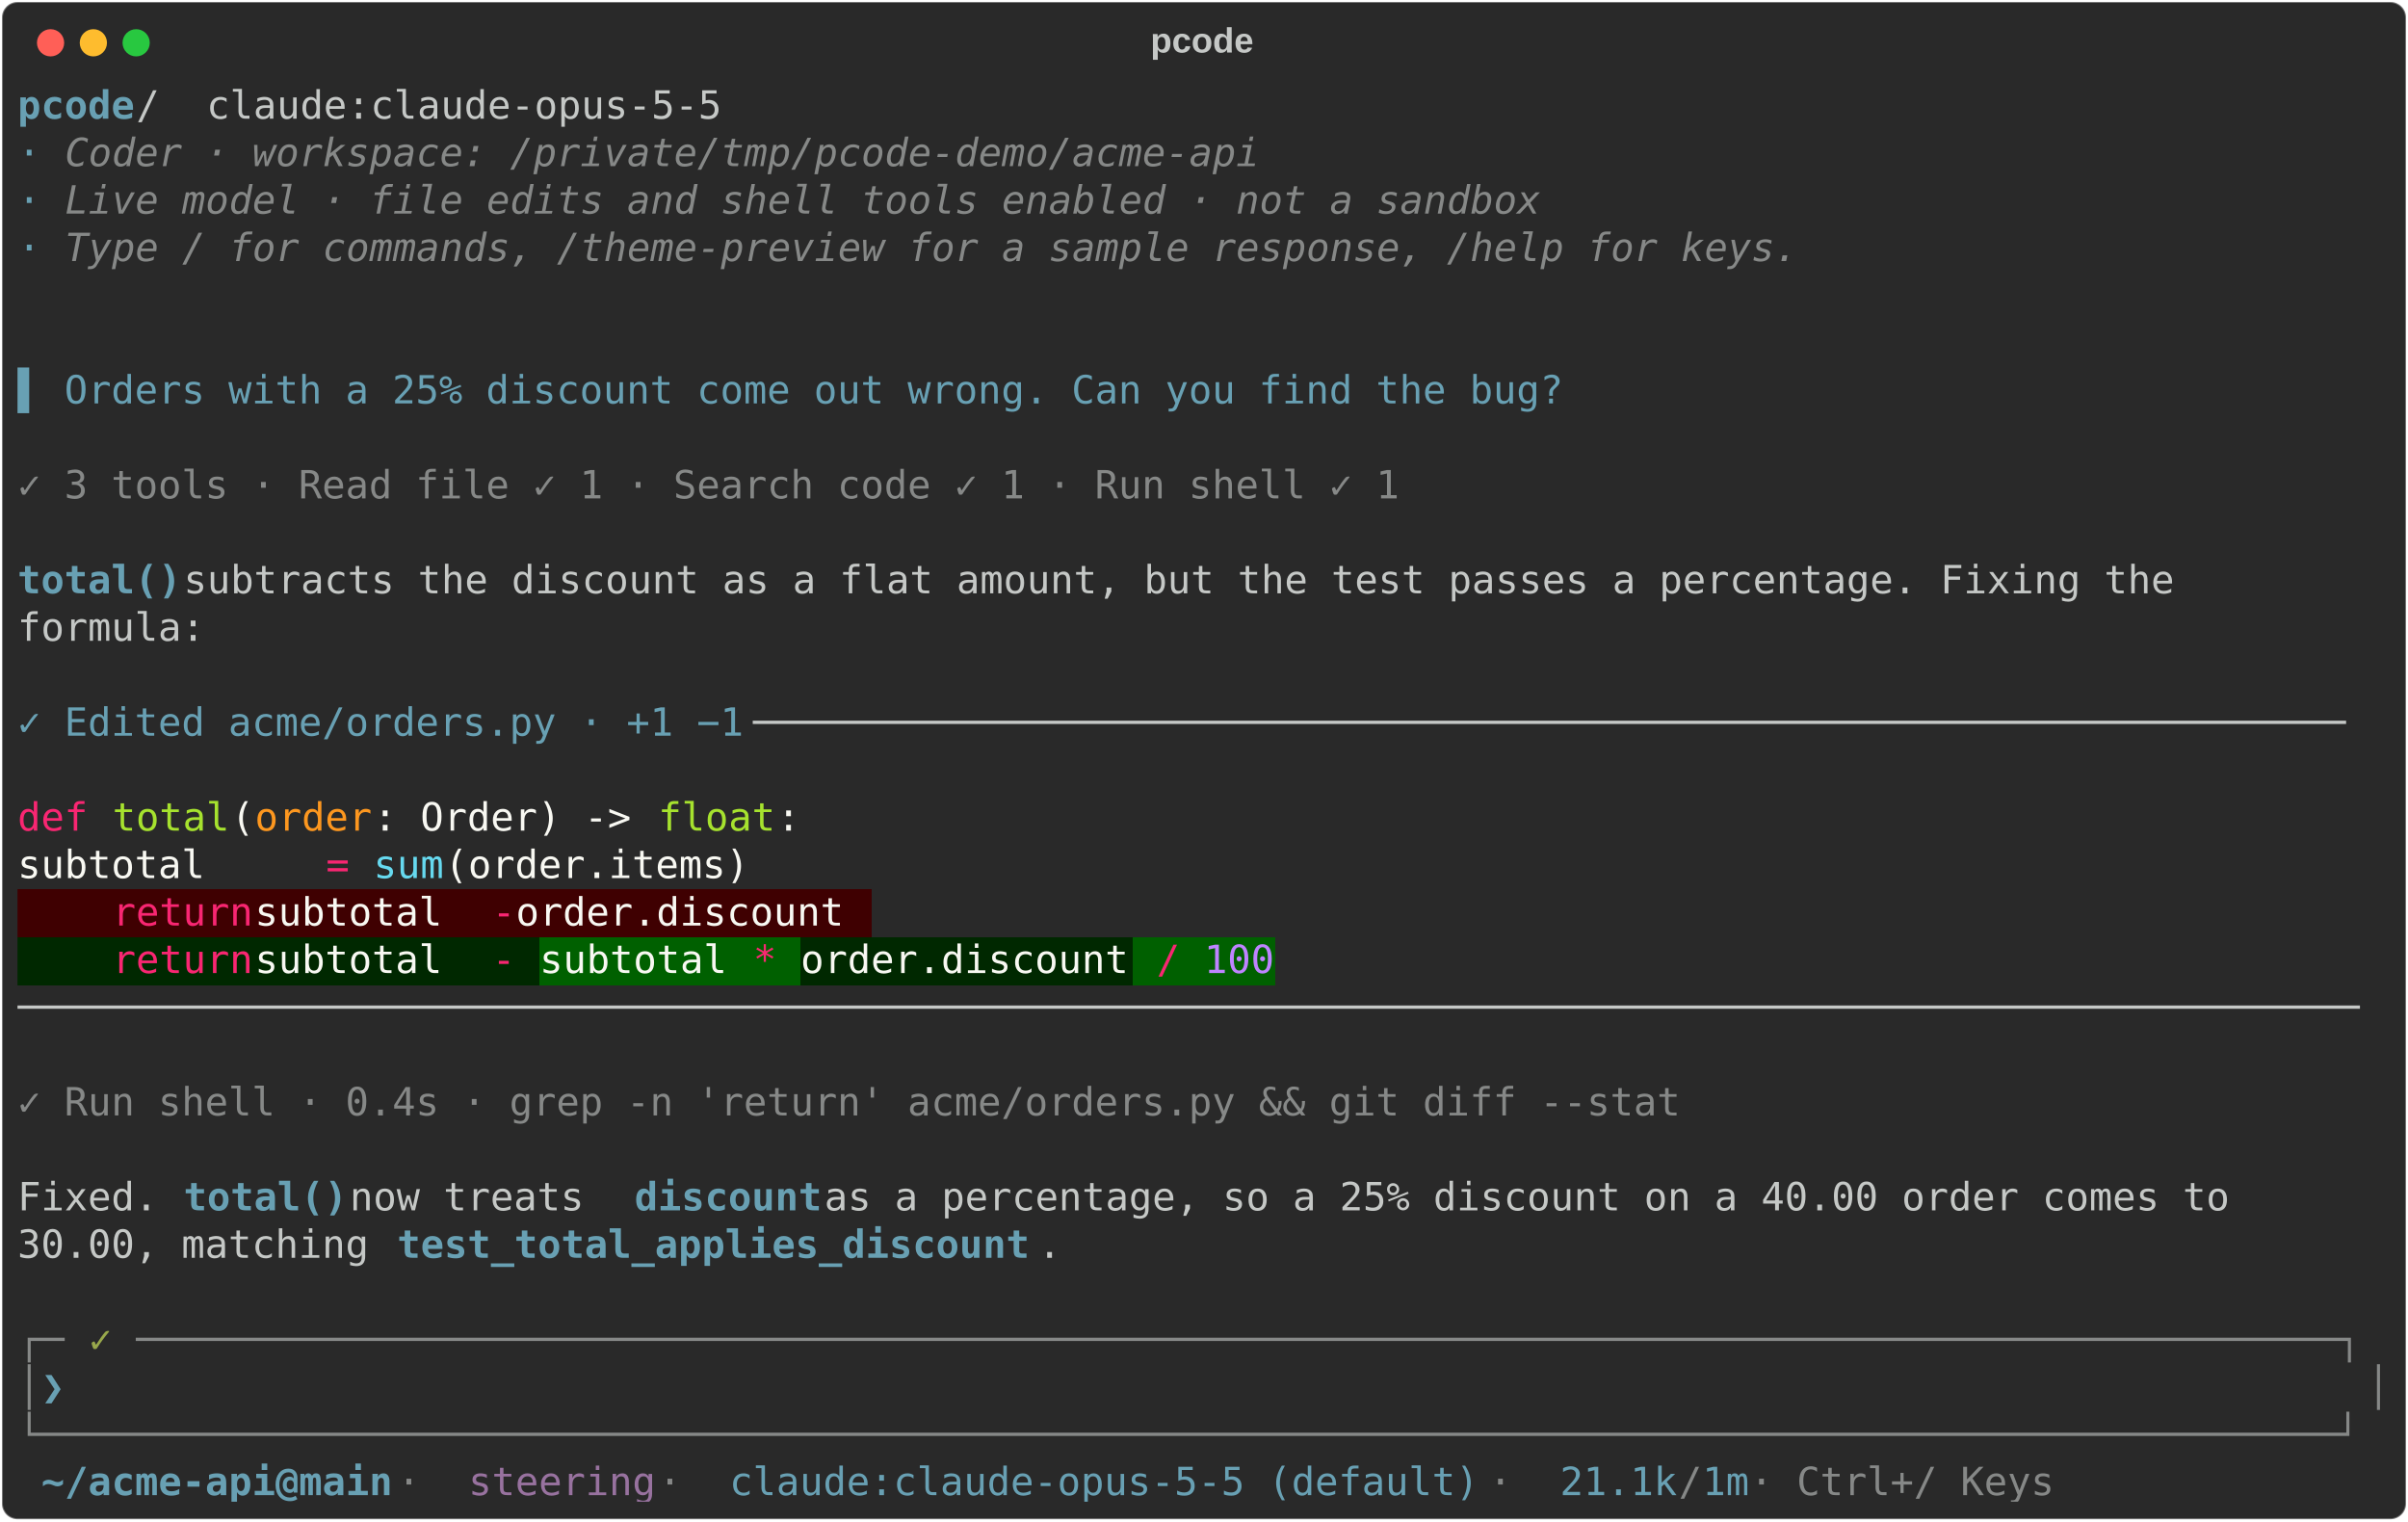
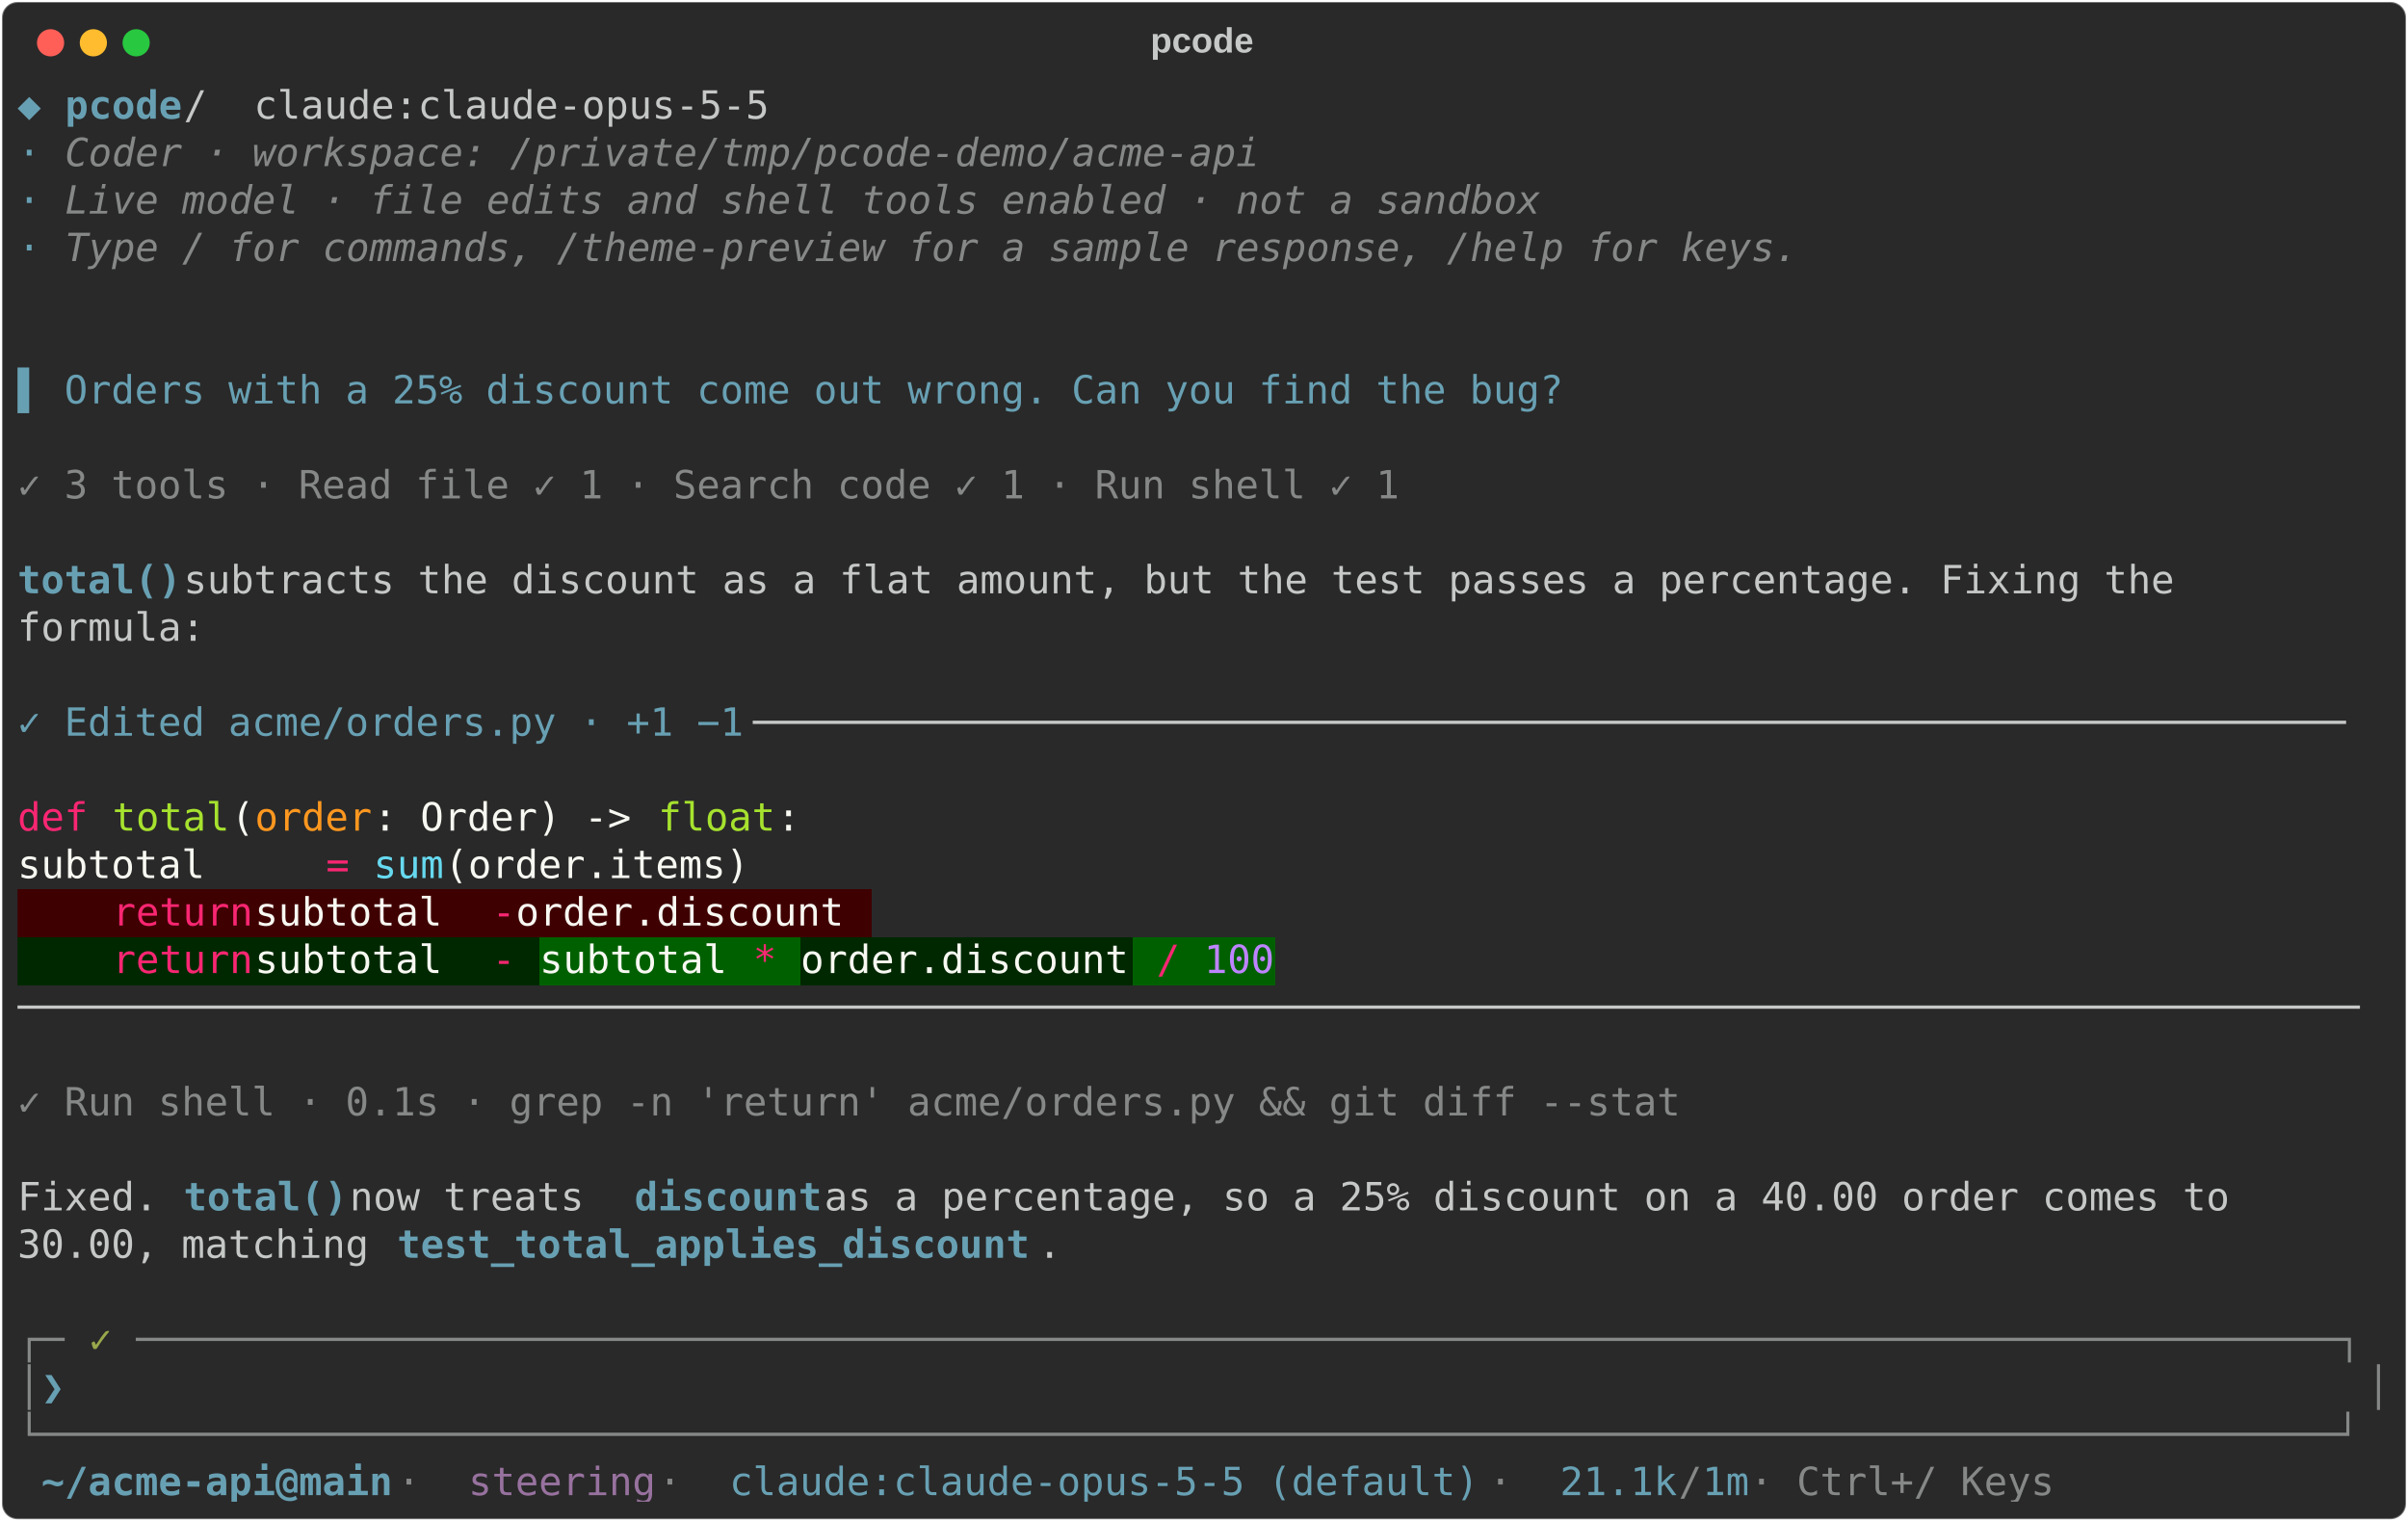
<svg xmlns="http://www.w3.org/2000/svg" class="rich-terminal" viewBox="0 0 1238 782.0">
  <style>

    @font-face {
        font-family: "Fira Code";
        src: local("FiraCode-Regular"),
                url("https://cdnjs.cloudflare.com/ajax/libs/firacode/6.2.0/woff2/FiraCode-Regular.woff2") format("woff2"),
                url("https://cdnjs.cloudflare.com/ajax/libs/firacode/6.2.0/woff/FiraCode-Regular.woff") format("woff");
        font-style: normal;
        font-weight: 400;
    }
    @font-face {
        font-family: "Fira Code";
        src: local("FiraCode-Bold"),
                url("https://cdnjs.cloudflare.com/ajax/libs/firacode/6.2.0/woff2/FiraCode-Bold.woff2") format("woff2"),
                url("https://cdnjs.cloudflare.com/ajax/libs/firacode/6.2.0/woff/FiraCode-Bold.woff") format("woff");
        font-style: bold;
        font-weight: 700;
    }

-     .terminal-3968328720-matrix {
+     .terminal-2905996704-matrix {
        font-family: Fira Code, monospace;
        font-size: 20px;
        line-height: 24.4px;
        font-variant-east-asian: full-width;
    }

-     .terminal-3968328720-title {
+     .terminal-2905996704-title {
        font-size: 18px;
        font-weight: bold;
        font-family: arial;
    }

-     .terminal-3968328720-r1 { fill: #68a0b3;font-weight: bold }
- .terminal-3968328720-r2 { fill: #c5c8c6 }
- .terminal-3968328720-r3 { fill: #68a0b3 }
- .terminal-3968328720-r4 { fill: #868887;font-style: italic; }
- .terminal-3968328720-r5 { fill: #868887 }
- .terminal-3968328720-r6 { fill: #f92672 }
- .terminal-3968328720-r7 { fill: #f8f8f2 }
- .terminal-3968328720-r8 { fill: #a6e22e }
- .terminal-3968328720-r9 { fill: #fd971f }
- .terminal-3968328720-r10 { fill: #66d9ef }
- .terminal-3968328720-r11 { fill: #be84ff }
- .terminal-3968328720-r12 { fill: #98a84b }
- .terminal-3968328720-r13 { fill: #98729f }
+     .terminal-2905996704-r1 { fill: #68a0b3 }
+ .terminal-2905996704-r2 { fill: #68a0b3;font-weight: bold }
+ .terminal-2905996704-r3 { fill: #c5c8c6 }
+ .terminal-2905996704-r4 { fill: #868887;font-style: italic; }
+ .terminal-2905996704-r5 { fill: #868887 }
+ .terminal-2905996704-r6 { fill: #f92672 }
+ .terminal-2905996704-r7 { fill: #f8f8f2 }
+ .terminal-2905996704-r8 { fill: #a6e22e }
+ .terminal-2905996704-r9 { fill: #fd971f }
+ .terminal-2905996704-r10 { fill: #66d9ef }
+ .terminal-2905996704-r11 { fill: #be84ff }
+ .terminal-2905996704-r12 { fill: #98a84b }
+ .terminal-2905996704-r13 { fill: #98729f }
    </style>
  <defs>
-     <clipPath id="terminal-3968328720-clip-terminal">
+     <clipPath id="terminal-2905996704-clip-terminal">
      <rect x="0" y="0" width="1219.0" height="731.0" />
    </clipPath>
-     <clipPath id="terminal-3968328720-line-0">
+     <clipPath id="terminal-2905996704-line-0">
      <rect x="0" y="1.5" width="1220" height="24.65" />
    </clipPath>
-     <clipPath id="terminal-3968328720-line-1">
+     <clipPath id="terminal-2905996704-line-1">
      <rect x="0" y="25.9" width="1220" height="24.65" />
    </clipPath>
-     <clipPath id="terminal-3968328720-line-2">
+     <clipPath id="terminal-2905996704-line-2">
      <rect x="0" y="50.3" width="1220" height="24.65" />
    </clipPath>
-     <clipPath id="terminal-3968328720-line-3">
+     <clipPath id="terminal-2905996704-line-3">
      <rect x="0" y="74.7" width="1220" height="24.65" />
    </clipPath>
-     <clipPath id="terminal-3968328720-line-4">
+     <clipPath id="terminal-2905996704-line-4">
      <rect x="0" y="99.1" width="1220" height="24.65" />
    </clipPath>
-     <clipPath id="terminal-3968328720-line-5">
+     <clipPath id="terminal-2905996704-line-5">
      <rect x="0" y="123.5" width="1220" height="24.65" />
    </clipPath>
-     <clipPath id="terminal-3968328720-line-6">
+     <clipPath id="terminal-2905996704-line-6">
      <rect x="0" y="147.9" width="1220" height="24.65" />
    </clipPath>
-     <clipPath id="terminal-3968328720-line-7">
+     <clipPath id="terminal-2905996704-line-7">
      <rect x="0" y="172.3" width="1220" height="24.65" />
    </clipPath>
-     <clipPath id="terminal-3968328720-line-8">
+     <clipPath id="terminal-2905996704-line-8">
      <rect x="0" y="196.7" width="1220" height="24.65" />
    </clipPath>
-     <clipPath id="terminal-3968328720-line-9">
+     <clipPath id="terminal-2905996704-line-9">
      <rect x="0" y="221.1" width="1220" height="24.65" />
    </clipPath>
-     <clipPath id="terminal-3968328720-line-10">
+     <clipPath id="terminal-2905996704-line-10">
      <rect x="0" y="245.5" width="1220" height="24.65" />
    </clipPath>
-     <clipPath id="terminal-3968328720-line-11">
+     <clipPath id="terminal-2905996704-line-11">
      <rect x="0" y="269.9" width="1220" height="24.65" />
    </clipPath>
-     <clipPath id="terminal-3968328720-line-12">
+     <clipPath id="terminal-2905996704-line-12">
      <rect x="0" y="294.3" width="1220" height="24.65" />
    </clipPath>
-     <clipPath id="terminal-3968328720-line-13">
+     <clipPath id="terminal-2905996704-line-13">
      <rect x="0" y="318.7" width="1220" height="24.65" />
    </clipPath>
-     <clipPath id="terminal-3968328720-line-14">
+     <clipPath id="terminal-2905996704-line-14">
      <rect x="0" y="343.1" width="1220" height="24.65" />
    </clipPath>
-     <clipPath id="terminal-3968328720-line-15">
+     <clipPath id="terminal-2905996704-line-15">
      <rect x="0" y="367.5" width="1220" height="24.65" />
    </clipPath>
-     <clipPath id="terminal-3968328720-line-16">
+     <clipPath id="terminal-2905996704-line-16">
      <rect x="0" y="391.9" width="1220" height="24.65" />
    </clipPath>
-     <clipPath id="terminal-3968328720-line-17">
+     <clipPath id="terminal-2905996704-line-17">
      <rect x="0" y="416.3" width="1220" height="24.65" />
    </clipPath>
-     <clipPath id="terminal-3968328720-line-18">
+     <clipPath id="terminal-2905996704-line-18">
      <rect x="0" y="440.7" width="1220" height="24.65" />
    </clipPath>
-     <clipPath id="terminal-3968328720-line-19">
+     <clipPath id="terminal-2905996704-line-19">
      <rect x="0" y="465.1" width="1220" height="24.65" />
    </clipPath>
-     <clipPath id="terminal-3968328720-line-20">
+     <clipPath id="terminal-2905996704-line-20">
      <rect x="0" y="489.5" width="1220" height="24.65" />
    </clipPath>
-     <clipPath id="terminal-3968328720-line-21">
+     <clipPath id="terminal-2905996704-line-21">
      <rect x="0" y="513.9" width="1220" height="24.65" />
    </clipPath>
-     <clipPath id="terminal-3968328720-line-22">
+     <clipPath id="terminal-2905996704-line-22">
      <rect x="0" y="538.3" width="1220" height="24.65" />
    </clipPath>
-     <clipPath id="terminal-3968328720-line-23">
+     <clipPath id="terminal-2905996704-line-23">
      <rect x="0" y="562.7" width="1220" height="24.65" />
    </clipPath>
-     <clipPath id="terminal-3968328720-line-24">
+     <clipPath id="terminal-2905996704-line-24">
      <rect x="0" y="587.1" width="1220" height="24.65" />
    </clipPath>
-     <clipPath id="terminal-3968328720-line-25">
+     <clipPath id="terminal-2905996704-line-25">
      <rect x="0" y="611.5" width="1220" height="24.65" />
    </clipPath>
-     <clipPath id="terminal-3968328720-line-26">
+     <clipPath id="terminal-2905996704-line-26">
      <rect x="0" y="635.9" width="1220" height="24.65" />
    </clipPath>
-     <clipPath id="terminal-3968328720-line-27">
+     <clipPath id="terminal-2905996704-line-27">
      <rect x="0" y="660.3" width="1220" height="24.65" />
    </clipPath>
-     <clipPath id="terminal-3968328720-line-28">
+     <clipPath id="terminal-2905996704-line-28">
      <rect x="0" y="684.7" width="1220" height="24.65" />
    </clipPath>
  </defs>
  <rect fill="#292929" stroke="rgba(255,255,255,0.35)" stroke-width="1" x="1" y="1" width="1236" height="780" rx="8" />
-   <text class="terminal-3968328720-title" fill="#c5c8c6" text-anchor="middle" x="618" y="27">pcode</text>
+   <text class="terminal-2905996704-title" fill="#c5c8c6" text-anchor="middle" x="618" y="27">pcode</text>
  <g transform="translate(26,22)">
    <circle cx="0" cy="0" r="7" fill="#ff5f57" />
    <circle cx="22" cy="0" r="7" fill="#febc2e" />
    <circle cx="44" cy="0" r="7" fill="#28c840" />
  </g>
-   <g transform="translate(9, 41)" clip-path="url(#terminal-3968328720-clip-terminal)">
+   <g transform="translate(9, 41)" clip-path="url(#terminal-2905996704-clip-terminal)">
    <rect fill="#3f0001" x="0" y="416.3" width="48.8" height="24.65" shape-rendering="crispEdges" />
    <rect fill="#3f0001" x="48.8" y="416.3" width="73.2" height="24.65" shape-rendering="crispEdges" />
    <rect fill="#3f0001" x="122" y="416.3" width="122" height="24.65" shape-rendering="crispEdges" />
    <rect fill="#3f0001" x="244" y="416.3" width="12.2" height="24.65" shape-rendering="crispEdges" />
    <rect fill="#3f0001" x="256.2" y="416.3" width="183" height="24.65" shape-rendering="crispEdges" />
    <rect fill="#002800" x="0" y="440.7" width="48.8" height="24.65" shape-rendering="crispEdges" />
    <rect fill="#002800" x="48.8" y="440.7" width="73.2" height="24.65" shape-rendering="crispEdges" />
    <rect fill="#002800" x="122" y="440.7" width="122" height="24.65" shape-rendering="crispEdges" />
    <rect fill="#002800" x="244" y="440.7" width="12.2" height="24.65" shape-rendering="crispEdges" />
    <rect fill="#002800" x="256.2" y="440.7" width="12.2" height="24.65" shape-rendering="crispEdges" />
    <rect fill="#006000" x="268.4" y="440.7" width="109.8" height="24.65" shape-rendering="crispEdges" />
    <rect fill="#006000" x="378.2" y="440.7" width="12.2" height="24.65" shape-rendering="crispEdges" />
    <rect fill="#006000" x="390.4" y="440.7" width="12.2" height="24.65" shape-rendering="crispEdges" />
    <rect fill="#002800" x="402.6" y="440.7" width="170.8" height="24.65" shape-rendering="crispEdges" />
    <rect fill="#006000" x="573.4" y="440.7" width="12.2" height="24.65" shape-rendering="crispEdges" />
    <rect fill="#006000" x="585.6" y="440.7" width="12.2" height="24.65" shape-rendering="crispEdges" />
    <rect fill="#006000" x="597.8" y="440.7" width="12.2" height="24.65" shape-rendering="crispEdges" />
    <rect fill="#006000" x="610" y="440.7" width="36.6" height="24.65" shape-rendering="crispEdges" />
-     <g class="terminal-3968328720-matrix">
-       <text class="terminal-3968328720-r1" x="0" y="20" textLength="61" clip-path="url(#terminal-3968328720-line-0)">pcode</text>
-       <text class="terminal-3968328720-r2" x="61" y="20" textLength="329.4" clip-path="url(#terminal-3968328720-line-0)">  /  claude:claude-opus-5-5</text>
-       <text class="terminal-3968328720-r2" x="1220" y="20" textLength="12.2" clip-path="url(#terminal-3968328720-line-0)">
- </text>
-       <text class="terminal-3968328720-r3" x="0" y="44.4" textLength="24.4" clip-path="url(#terminal-3968328720-line-1)">· </text>
-       <text class="terminal-3968328720-r4" x="24.4" y="44.4" textLength="622.2" clip-path="url(#terminal-3968328720-line-1)">Coder · workspace: /private/tmp/pcode-demo/acme-api</text>
-       <text class="terminal-3968328720-r2" x="1220" y="44.4" textLength="12.2" clip-path="url(#terminal-3968328720-line-1)">
- </text>
-       <text class="terminal-3968328720-r3" x="0" y="68.8" textLength="24.4" clip-path="url(#terminal-3968328720-line-2)">· </text>
-       <text class="terminal-3968328720-r4" x="24.4" y="68.8" textLength="768.6" clip-path="url(#terminal-3968328720-line-2)">Live model · file edits and shell tools enabled · not a sandbox</text>
-       <text class="terminal-3968328720-r2" x="1220" y="68.8" textLength="12.2" clip-path="url(#terminal-3968328720-line-2)">
- </text>
-       <text class="terminal-3968328720-r3" x="0" y="93.2" textLength="24.4" clip-path="url(#terminal-3968328720-line-3)">· </text>
-       <text class="terminal-3968328720-r4" x="24.4" y="93.2" textLength="902.8" clip-path="url(#terminal-3968328720-line-3)">Type / for commands, /theme-preview for a sample response, /help for keys.</text>
-       <text class="terminal-3968328720-r2" x="1220" y="93.2" textLength="12.2" clip-path="url(#terminal-3968328720-line-3)">
- </text>
-       <text class="terminal-3968328720-r2" x="1220" y="117.6" textLength="12.2" clip-path="url(#terminal-3968328720-line-4)">
- </text>
-       <text class="terminal-3968328720-r2" x="1220" y="142" textLength="12.2" clip-path="url(#terminal-3968328720-line-5)">
- </text>
-       <text class="terminal-3968328720-r3" x="0" y="166.4" textLength="805.2" clip-path="url(#terminal-3968328720-line-6)">▌ Orders with a 25% discount come out wrong. Can you find the bug?</text>
-       <text class="terminal-3968328720-r2" x="1220" y="166.4" textLength="12.2" clip-path="url(#terminal-3968328720-line-6)">
- </text>
-       <text class="terminal-3968328720-r2" x="1220" y="190.8" textLength="12.2" clip-path="url(#terminal-3968328720-line-7)">
- </text>
-       <text class="terminal-3968328720-r5" x="0" y="215.2" textLength="719.8" clip-path="url(#terminal-3968328720-line-8)">✓ 3 tools · Read file ✓ 1 · Search code ✓ 1 · Run shell ✓ 1</text>
-       <text class="terminal-3968328720-r2" x="1220" y="215.2" textLength="12.2" clip-path="url(#terminal-3968328720-line-8)">
- </text>
-       <text class="terminal-3968328720-r2" x="1220" y="239.6" textLength="12.2" clip-path="url(#terminal-3968328720-line-9)">
- </text>
-       <text class="terminal-3968328720-r1" x="0" y="264" textLength="85.4" clip-path="url(#terminal-3968328720-line-10)">total()</text>
-       <text class="terminal-3968328720-r2" x="85.4" y="264" textLength="1049.2" clip-path="url(#terminal-3968328720-line-10)"> subtracts the discount as a flat amount, but the test passes a percentage. Fixing the</text>
-       <text class="terminal-3968328720-r2" x="1220" y="264" textLength="12.2" clip-path="url(#terminal-3968328720-line-10)">
- </text>
-       <text class="terminal-3968328720-r2" x="0" y="288.4" textLength="97.6" clip-path="url(#terminal-3968328720-line-11)">formula:</text>
-       <text class="terminal-3968328720-r2" x="1220" y="288.4" textLength="12.2" clip-path="url(#terminal-3968328720-line-11)">
- </text>
-       <text class="terminal-3968328720-r2" x="1220" y="312.8" textLength="12.2" clip-path="url(#terminal-3968328720-line-12)">
- </text>
-       <text class="terminal-3968328720-r3" x="0" y="337.2" textLength="378.2" clip-path="url(#terminal-3968328720-line-13)">✓ Edited acme/orders.py · +1 −1</text>
-       <text class="terminal-3968328720-r2" x="378.2" y="337.2" textLength="841.8" clip-path="url(#terminal-3968328720-line-13)"> ────────────────────────────────────────────────────────────────────</text>
-       <text class="terminal-3968328720-r2" x="1220" y="337.2" textLength="12.2" clip-path="url(#terminal-3968328720-line-13)">
- </text>
-       <text class="terminal-3968328720-r2" x="1220" y="361.6" textLength="12.2" clip-path="url(#terminal-3968328720-line-14)">
- </text>
-       <text class="terminal-3968328720-r6" x="0" y="386" textLength="36.6" clip-path="url(#terminal-3968328720-line-15)">def</text>
-       <text class="terminal-3968328720-r8" x="48.8" y="386" textLength="61" clip-path="url(#terminal-3968328720-line-15)">total</text>
-       <text class="terminal-3968328720-r7" x="109.8" y="386" textLength="12.2" clip-path="url(#terminal-3968328720-line-15)">(</text>
-       <text class="terminal-3968328720-r9" x="122" y="386" textLength="61" clip-path="url(#terminal-3968328720-line-15)">order</text>
-       <text class="terminal-3968328720-r7" x="183" y="386" textLength="146.4" clip-path="url(#terminal-3968328720-line-15)">: Order) -&gt; </text>
-       <text class="terminal-3968328720-r8" x="329.4" y="386" textLength="61" clip-path="url(#terminal-3968328720-line-15)">float</text>
-       <text class="terminal-3968328720-r7" x="390.4" y="386" textLength="12.2" clip-path="url(#terminal-3968328720-line-15)">:</text>
-       <text class="terminal-3968328720-r2" x="1220" y="386" textLength="12.2" clip-path="url(#terminal-3968328720-line-15)">
- </text>
-       <text class="terminal-3968328720-r7" x="0" y="410.4" textLength="158.6" clip-path="url(#terminal-3968328720-line-16)">    subtotal </text>
-       <text class="terminal-3968328720-r6" x="158.6" y="410.4" textLength="12.2" clip-path="url(#terminal-3968328720-line-16)">=</text>
-       <text class="terminal-3968328720-r10" x="183" y="410.4" textLength="36.6" clip-path="url(#terminal-3968328720-line-16)">sum</text>
-       <text class="terminal-3968328720-r7" x="219.6" y="410.4" textLength="158.6" clip-path="url(#terminal-3968328720-line-16)">(order.items)</text>
-       <text class="terminal-3968328720-r2" x="1220" y="410.4" textLength="12.2" clip-path="url(#terminal-3968328720-line-16)">
- </text>
-       <text class="terminal-3968328720-r6" x="48.8" y="434.8" textLength="73.2" clip-path="url(#terminal-3968328720-line-17)">return</text>
-       <text class="terminal-3968328720-r7" x="122" y="434.8" textLength="122" clip-path="url(#terminal-3968328720-line-17)"> subtotal </text>
-       <text class="terminal-3968328720-r6" x="244" y="434.8" textLength="12.2" clip-path="url(#terminal-3968328720-line-17)">-</text>
-       <text class="terminal-3968328720-r7" x="256.2" y="434.8" textLength="183" clip-path="url(#terminal-3968328720-line-17)"> order.discount</text>
-       <text class="terminal-3968328720-r2" x="1220" y="434.8" textLength="12.2" clip-path="url(#terminal-3968328720-line-17)">
- </text>
-       <text class="terminal-3968328720-r6" x="48.8" y="459.2" textLength="73.2" clip-path="url(#terminal-3968328720-line-18)">return</text>
-       <text class="terminal-3968328720-r7" x="122" y="459.2" textLength="122" clip-path="url(#terminal-3968328720-line-18)"> subtotal </text>
-       <text class="terminal-3968328720-r6" x="244" y="459.2" textLength="12.2" clip-path="url(#terminal-3968328720-line-18)">-</text>
-       <text class="terminal-3968328720-r7" x="268.4" y="459.2" textLength="109.8" clip-path="url(#terminal-3968328720-line-18)">subtotal </text>
-       <text class="terminal-3968328720-r6" x="378.2" y="459.2" textLength="12.2" clip-path="url(#terminal-3968328720-line-18)">*</text>
-       <text class="terminal-3968328720-r7" x="402.6" y="459.2" textLength="170.8" clip-path="url(#terminal-3968328720-line-18)">order.discount</text>
-       <text class="terminal-3968328720-r6" x="585.6" y="459.2" textLength="12.2" clip-path="url(#terminal-3968328720-line-18)">/</text>
-       <text class="terminal-3968328720-r11" x="610" y="459.2" textLength="36.6" clip-path="url(#terminal-3968328720-line-18)">100</text>
-       <text class="terminal-3968328720-r2" x="1220" y="459.2" textLength="12.2" clip-path="url(#terminal-3968328720-line-18)">
- </text>
-       <text class="terminal-3968328720-r2" x="0" y="483.6" textLength="1220" clip-path="url(#terminal-3968328720-line-19)">────────────────────────────────────────────────────────────────────────────────────────────────────</text>
-       <text class="terminal-3968328720-r2" x="1220" y="483.6" textLength="12.2" clip-path="url(#terminal-3968328720-line-19)">
- </text>
-       <text class="terminal-3968328720-r2" x="1220" y="508" textLength="12.2" clip-path="url(#terminal-3968328720-line-20)">
- </text>
-       <text class="terminal-3968328720-r5" x="0" y="532.4" textLength="866.2" clip-path="url(#terminal-3968328720-line-21)">✓ Run shell · 0.4s · grep -n 'return' acme/orders.py &amp;&amp; git diff --stat</text>
-       <text class="terminal-3968328720-r2" x="1220" y="532.4" textLength="12.2" clip-path="url(#terminal-3968328720-line-21)">
- </text>
-       <text class="terminal-3968328720-r2" x="1220" y="556.8" textLength="12.2" clip-path="url(#terminal-3968328720-line-22)">
- </text>
-       <text class="terminal-3968328720-r2" x="0" y="581.2" textLength="85.4" clip-path="url(#terminal-3968328720-line-23)">Fixed. </text>
-       <text class="terminal-3968328720-r1" x="85.4" y="581.2" textLength="85.4" clip-path="url(#terminal-3968328720-line-23)">total()</text>
-       <text class="terminal-3968328720-r2" x="170.8" y="581.2" textLength="146.4" clip-path="url(#terminal-3968328720-line-23)"> now treats </text>
-       <text class="terminal-3968328720-r1" x="317.2" y="581.2" textLength="97.6" clip-path="url(#terminal-3968328720-line-23)">discount</text>
-       <text class="terminal-3968328720-r2" x="414.8" y="581.2" textLength="744.2" clip-path="url(#terminal-3968328720-line-23)"> as a percentage, so a 25% discount on a 40.00 order comes to</text>
-       <text class="terminal-3968328720-r2" x="1220" y="581.2" textLength="12.2" clip-path="url(#terminal-3968328720-line-23)">
- </text>
-       <text class="terminal-3968328720-r2" x="0" y="605.6" textLength="195.2" clip-path="url(#terminal-3968328720-line-24)">30.00, matching </text>
-       <text class="terminal-3968328720-r1" x="195.2" y="605.6" textLength="329.4" clip-path="url(#terminal-3968328720-line-24)">test_total_applies_discount</text>
-       <text class="terminal-3968328720-r2" x="524.6" y="605.6" textLength="12.2" clip-path="url(#terminal-3968328720-line-24)">.</text>
-       <text class="terminal-3968328720-r2" x="1220" y="605.6" textLength="12.2" clip-path="url(#terminal-3968328720-line-24)">
- </text>
-       <text class="terminal-3968328720-r2" x="1220" y="630" textLength="12.2" clip-path="url(#terminal-3968328720-line-25)">
- </text>
-       <text class="terminal-3968328720-r5" x="0" y="654.4" textLength="24.4" clip-path="url(#terminal-3968328720-line-26)">┌─</text>
-       <text class="terminal-3968328720-r12" x="36.6" y="654.4" textLength="12.2" clip-path="url(#terminal-3968328720-line-26)">✓</text>
-       <text class="terminal-3968328720-r5" x="61" y="654.4" textLength="1159" clip-path="url(#terminal-3968328720-line-26)">──────────────────────────────────────────────────────────────────────────────────────────────┐</text>
-       <text class="terminal-3968328720-r2" x="1220" y="654.4" textLength="12.2" clip-path="url(#terminal-3968328720-line-26)">
- </text>
-       <text class="terminal-3968328720-r5" x="0" y="678.8" textLength="12.2" clip-path="url(#terminal-3968328720-line-27)">│</text>
-       <text class="terminal-3968328720-r1" x="12.2" y="678.8" textLength="24.4" clip-path="url(#terminal-3968328720-line-27)">❯ </text>
-       <text class="terminal-3968328720-r5" x="1207.8" y="678.8" textLength="12.2" clip-path="url(#terminal-3968328720-line-27)">│</text>
-       <text class="terminal-3968328720-r2" x="1220" y="678.8" textLength="12.2" clip-path="url(#terminal-3968328720-line-27)">
- </text>
-       <text class="terminal-3968328720-r5" x="0" y="703.2" textLength="1220" clip-path="url(#terminal-3968328720-line-28)">└──────────────────────────────────────────────────────────────────────────────────────────────────┘</text>
-       <text class="terminal-3968328720-r2" x="1220" y="703.2" textLength="12.2" clip-path="url(#terminal-3968328720-line-28)">
- </text>
-       <text class="terminal-3968328720-r1" x="12.2" y="727.6" textLength="183" clip-path="url(#terminal-3968328720-line-29)">~/acme-api@main</text>
-       <text class="terminal-3968328720-r5" x="195.2" y="727.6" textLength="36.6" clip-path="url(#terminal-3968328720-line-29)"> · </text>
-       <text class="terminal-3968328720-r13" x="231.8" y="727.6" textLength="97.6" clip-path="url(#terminal-3968328720-line-29)">steering</text>
-       <text class="terminal-3968328720-r5" x="329.4" y="727.6" textLength="36.6" clip-path="url(#terminal-3968328720-line-29)"> · </text>
-       <text class="terminal-3968328720-r3" x="366" y="727.6" textLength="390.4" clip-path="url(#terminal-3968328720-line-29)">claude:claude-opus-5-5 (default)</text>
-       <text class="terminal-3968328720-r5" x="756.4" y="727.6" textLength="36.6" clip-path="url(#terminal-3968328720-line-29)"> · </text>
-       <text class="terminal-3968328720-r3" x="793" y="727.6" textLength="61" clip-path="url(#terminal-3968328720-line-29)">21.1k</text>
-       <text class="terminal-3968328720-r5" x="854" y="727.6" textLength="12.2" clip-path="url(#terminal-3968328720-line-29)">/</text>
-       <text class="terminal-3968328720-r3" x="866.2" y="727.6" textLength="24.4" clip-path="url(#terminal-3968328720-line-29)">1m</text>
-       <text class="terminal-3968328720-r5" x="890.6" y="727.6" textLength="170.8" clip-path="url(#terminal-3968328720-line-29)"> · Ctrl+/ Keys</text>
-       <text class="terminal-3968328720-r2" x="1220" y="727.6" textLength="12.2" clip-path="url(#terminal-3968328720-line-29)">
+     <g class="terminal-2905996704-matrix">
+       <text class="terminal-2905996704-r1" x="0" y="20" textLength="24.4" clip-path="url(#terminal-2905996704-line-0)">◆ </text>
+       <text class="terminal-2905996704-r2" x="24.4" y="20" textLength="61" clip-path="url(#terminal-2905996704-line-0)">pcode</text>
+       <text class="terminal-2905996704-r3" x="85.4" y="20" textLength="329.4" clip-path="url(#terminal-2905996704-line-0)">  /  claude:claude-opus-5-5</text>
+       <text class="terminal-2905996704-r3" x="1220" y="20" textLength="12.2" clip-path="url(#terminal-2905996704-line-0)">
+ </text>
+       <text class="terminal-2905996704-r1" x="0" y="44.4" textLength="24.4" clip-path="url(#terminal-2905996704-line-1)">· </text>
+       <text class="terminal-2905996704-r4" x="24.4" y="44.4" textLength="622.2" clip-path="url(#terminal-2905996704-line-1)">Coder · workspace: /private/tmp/pcode-demo/acme-api</text>
+       <text class="terminal-2905996704-r3" x="1220" y="44.4" textLength="12.2" clip-path="url(#terminal-2905996704-line-1)">
+ </text>
+       <text class="terminal-2905996704-r1" x="0" y="68.8" textLength="24.4" clip-path="url(#terminal-2905996704-line-2)">· </text>
+       <text class="terminal-2905996704-r4" x="24.4" y="68.8" textLength="768.6" clip-path="url(#terminal-2905996704-line-2)">Live model · file edits and shell tools enabled · not a sandbox</text>
+       <text class="terminal-2905996704-r3" x="1220" y="68.8" textLength="12.2" clip-path="url(#terminal-2905996704-line-2)">
+ </text>
+       <text class="terminal-2905996704-r1" x="0" y="93.2" textLength="24.4" clip-path="url(#terminal-2905996704-line-3)">· </text>
+       <text class="terminal-2905996704-r4" x="24.4" y="93.2" textLength="902.8" clip-path="url(#terminal-2905996704-line-3)">Type / for commands, /theme-preview for a sample response, /help for keys.</text>
+       <text class="terminal-2905996704-r3" x="1220" y="93.2" textLength="12.2" clip-path="url(#terminal-2905996704-line-3)">
+ </text>
+       <text class="terminal-2905996704-r3" x="1220" y="117.6" textLength="12.2" clip-path="url(#terminal-2905996704-line-4)">
+ </text>
+       <text class="terminal-2905996704-r3" x="1220" y="142" textLength="12.2" clip-path="url(#terminal-2905996704-line-5)">
+ </text>
+       <text class="terminal-2905996704-r1" x="0" y="166.4" textLength="805.2" clip-path="url(#terminal-2905996704-line-6)">▌ Orders with a 25% discount come out wrong. Can you find the bug?</text>
+       <text class="terminal-2905996704-r3" x="1220" y="166.4" textLength="12.2" clip-path="url(#terminal-2905996704-line-6)">
+ </text>
+       <text class="terminal-2905996704-r3" x="1220" y="190.8" textLength="12.2" clip-path="url(#terminal-2905996704-line-7)">
+ </text>
+       <text class="terminal-2905996704-r5" x="0" y="215.2" textLength="719.8" clip-path="url(#terminal-2905996704-line-8)">✓ 3 tools · Read file ✓ 1 · Search code ✓ 1 · Run shell ✓ 1</text>
+       <text class="terminal-2905996704-r3" x="1220" y="215.2" textLength="12.2" clip-path="url(#terminal-2905996704-line-8)">
+ </text>
+       <text class="terminal-2905996704-r3" x="1220" y="239.6" textLength="12.2" clip-path="url(#terminal-2905996704-line-9)">
+ </text>
+       <text class="terminal-2905996704-r2" x="0" y="264" textLength="85.4" clip-path="url(#terminal-2905996704-line-10)">total()</text>
+       <text class="terminal-2905996704-r3" x="85.4" y="264" textLength="1049.2" clip-path="url(#terminal-2905996704-line-10)"> subtracts the discount as a flat amount, but the test passes a percentage. Fixing the</text>
+       <text class="terminal-2905996704-r3" x="1220" y="264" textLength="12.2" clip-path="url(#terminal-2905996704-line-10)">
+ </text>
+       <text class="terminal-2905996704-r3" x="0" y="288.4" textLength="97.6" clip-path="url(#terminal-2905996704-line-11)">formula:</text>
+       <text class="terminal-2905996704-r3" x="1220" y="288.4" textLength="12.2" clip-path="url(#terminal-2905996704-line-11)">
+ </text>
+       <text class="terminal-2905996704-r3" x="1220" y="312.8" textLength="12.2" clip-path="url(#terminal-2905996704-line-12)">
+ </text>
+       <text class="terminal-2905996704-r1" x="0" y="337.2" textLength="378.2" clip-path="url(#terminal-2905996704-line-13)">✓ Edited acme/orders.py · +1 −1</text>
+       <text class="terminal-2905996704-r3" x="378.2" y="337.2" textLength="841.8" clip-path="url(#terminal-2905996704-line-13)"> ────────────────────────────────────────────────────────────────────</text>
+       <text class="terminal-2905996704-r3" x="1220" y="337.2" textLength="12.2" clip-path="url(#terminal-2905996704-line-13)">
+ </text>
+       <text class="terminal-2905996704-r3" x="1220" y="361.6" textLength="12.2" clip-path="url(#terminal-2905996704-line-14)">
+ </text>
+       <text class="terminal-2905996704-r6" x="0" y="386" textLength="36.6" clip-path="url(#terminal-2905996704-line-15)">def</text>
+       <text class="terminal-2905996704-r8" x="48.8" y="386" textLength="61" clip-path="url(#terminal-2905996704-line-15)">total</text>
+       <text class="terminal-2905996704-r7" x="109.8" y="386" textLength="12.2" clip-path="url(#terminal-2905996704-line-15)">(</text>
+       <text class="terminal-2905996704-r9" x="122" y="386" textLength="61" clip-path="url(#terminal-2905996704-line-15)">order</text>
+       <text class="terminal-2905996704-r7" x="183" y="386" textLength="146.4" clip-path="url(#terminal-2905996704-line-15)">: Order) -&gt; </text>
+       <text class="terminal-2905996704-r8" x="329.4" y="386" textLength="61" clip-path="url(#terminal-2905996704-line-15)">float</text>
+       <text class="terminal-2905996704-r7" x="390.4" y="386" textLength="12.2" clip-path="url(#terminal-2905996704-line-15)">:</text>
+       <text class="terminal-2905996704-r3" x="1220" y="386" textLength="12.2" clip-path="url(#terminal-2905996704-line-15)">
+ </text>
+       <text class="terminal-2905996704-r7" x="0" y="410.4" textLength="158.6" clip-path="url(#terminal-2905996704-line-16)">    subtotal </text>
+       <text class="terminal-2905996704-r6" x="158.6" y="410.4" textLength="12.2" clip-path="url(#terminal-2905996704-line-16)">=</text>
+       <text class="terminal-2905996704-r10" x="183" y="410.4" textLength="36.6" clip-path="url(#terminal-2905996704-line-16)">sum</text>
+       <text class="terminal-2905996704-r7" x="219.6" y="410.4" textLength="158.6" clip-path="url(#terminal-2905996704-line-16)">(order.items)</text>
+       <text class="terminal-2905996704-r3" x="1220" y="410.4" textLength="12.2" clip-path="url(#terminal-2905996704-line-16)">
+ </text>
+       <text class="terminal-2905996704-r6" x="48.8" y="434.8" textLength="73.2" clip-path="url(#terminal-2905996704-line-17)">return</text>
+       <text class="terminal-2905996704-r7" x="122" y="434.8" textLength="122" clip-path="url(#terminal-2905996704-line-17)"> subtotal </text>
+       <text class="terminal-2905996704-r6" x="244" y="434.8" textLength="12.2" clip-path="url(#terminal-2905996704-line-17)">-</text>
+       <text class="terminal-2905996704-r7" x="256.2" y="434.8" textLength="183" clip-path="url(#terminal-2905996704-line-17)"> order.discount</text>
+       <text class="terminal-2905996704-r3" x="1220" y="434.8" textLength="12.2" clip-path="url(#terminal-2905996704-line-17)">
+ </text>
+       <text class="terminal-2905996704-r6" x="48.8" y="459.2" textLength="73.2" clip-path="url(#terminal-2905996704-line-18)">return</text>
+       <text class="terminal-2905996704-r7" x="122" y="459.2" textLength="122" clip-path="url(#terminal-2905996704-line-18)"> subtotal </text>
+       <text class="terminal-2905996704-r6" x="244" y="459.2" textLength="12.2" clip-path="url(#terminal-2905996704-line-18)">-</text>
+       <text class="terminal-2905996704-r7" x="268.4" y="459.2" textLength="109.8" clip-path="url(#terminal-2905996704-line-18)">subtotal </text>
+       <text class="terminal-2905996704-r6" x="378.2" y="459.2" textLength="12.2" clip-path="url(#terminal-2905996704-line-18)">*</text>
+       <text class="terminal-2905996704-r7" x="402.6" y="459.2" textLength="170.8" clip-path="url(#terminal-2905996704-line-18)">order.discount</text>
+       <text class="terminal-2905996704-r6" x="585.6" y="459.2" textLength="12.2" clip-path="url(#terminal-2905996704-line-18)">/</text>
+       <text class="terminal-2905996704-r11" x="610" y="459.2" textLength="36.6" clip-path="url(#terminal-2905996704-line-18)">100</text>
+       <text class="terminal-2905996704-r3" x="1220" y="459.2" textLength="12.2" clip-path="url(#terminal-2905996704-line-18)">
+ </text>
+       <text class="terminal-2905996704-r3" x="0" y="483.6" textLength="1220" clip-path="url(#terminal-2905996704-line-19)">────────────────────────────────────────────────────────────────────────────────────────────────────</text>
+       <text class="terminal-2905996704-r3" x="1220" y="483.6" textLength="12.2" clip-path="url(#terminal-2905996704-line-19)">
+ </text>
+       <text class="terminal-2905996704-r3" x="1220" y="508" textLength="12.2" clip-path="url(#terminal-2905996704-line-20)">
+ </text>
+       <text class="terminal-2905996704-r5" x="0" y="532.4" textLength="866.2" clip-path="url(#terminal-2905996704-line-21)">✓ Run shell · 0.1s · grep -n 'return' acme/orders.py &amp;&amp; git diff --stat</text>
+       <text class="terminal-2905996704-r3" x="1220" y="532.4" textLength="12.2" clip-path="url(#terminal-2905996704-line-21)">
+ </text>
+       <text class="terminal-2905996704-r3" x="1220" y="556.8" textLength="12.2" clip-path="url(#terminal-2905996704-line-22)">
+ </text>
+       <text class="terminal-2905996704-r3" x="0" y="581.2" textLength="85.4" clip-path="url(#terminal-2905996704-line-23)">Fixed. </text>
+       <text class="terminal-2905996704-r2" x="85.4" y="581.2" textLength="85.4" clip-path="url(#terminal-2905996704-line-23)">total()</text>
+       <text class="terminal-2905996704-r3" x="170.8" y="581.2" textLength="146.4" clip-path="url(#terminal-2905996704-line-23)"> now treats </text>
+       <text class="terminal-2905996704-r2" x="317.2" y="581.2" textLength="97.6" clip-path="url(#terminal-2905996704-line-23)">discount</text>
+       <text class="terminal-2905996704-r3" x="414.8" y="581.2" textLength="744.2" clip-path="url(#terminal-2905996704-line-23)"> as a percentage, so a 25% discount on a 40.00 order comes to</text>
+       <text class="terminal-2905996704-r3" x="1220" y="581.2" textLength="12.2" clip-path="url(#terminal-2905996704-line-23)">
+ </text>
+       <text class="terminal-2905996704-r3" x="0" y="605.6" textLength="195.2" clip-path="url(#terminal-2905996704-line-24)">30.00, matching </text>
+       <text class="terminal-2905996704-r2" x="195.2" y="605.6" textLength="329.4" clip-path="url(#terminal-2905996704-line-24)">test_total_applies_discount</text>
+       <text class="terminal-2905996704-r3" x="524.6" y="605.6" textLength="12.2" clip-path="url(#terminal-2905996704-line-24)">.</text>
+       <text class="terminal-2905996704-r3" x="1220" y="605.6" textLength="12.2" clip-path="url(#terminal-2905996704-line-24)">
+ </text>
+       <text class="terminal-2905996704-r3" x="1220" y="630" textLength="12.2" clip-path="url(#terminal-2905996704-line-25)">
+ </text>
+       <text class="terminal-2905996704-r5" x="0" y="654.4" textLength="24.4" clip-path="url(#terminal-2905996704-line-26)">┌─</text>
+       <text class="terminal-2905996704-r12" x="36.6" y="654.4" textLength="12.2" clip-path="url(#terminal-2905996704-line-26)">✓</text>
+       <text class="terminal-2905996704-r5" x="61" y="654.4" textLength="1159" clip-path="url(#terminal-2905996704-line-26)">──────────────────────────────────────────────────────────────────────────────────────────────┐</text>
+       <text class="terminal-2905996704-r3" x="1220" y="654.4" textLength="12.2" clip-path="url(#terminal-2905996704-line-26)">
+ </text>
+       <text class="terminal-2905996704-r5" x="0" y="678.8" textLength="12.2" clip-path="url(#terminal-2905996704-line-27)">│</text>
+       <text class="terminal-2905996704-r2" x="12.2" y="678.8" textLength="24.4" clip-path="url(#terminal-2905996704-line-27)">❯ </text>
+       <text class="terminal-2905996704-r5" x="1207.8" y="678.8" textLength="12.2" clip-path="url(#terminal-2905996704-line-27)">│</text>
+       <text class="terminal-2905996704-r3" x="1220" y="678.8" textLength="12.2" clip-path="url(#terminal-2905996704-line-27)">
+ </text>
+       <text class="terminal-2905996704-r5" x="0" y="703.2" textLength="1220" clip-path="url(#terminal-2905996704-line-28)">└──────────────────────────────────────────────────────────────────────────────────────────────────┘</text>
+       <text class="terminal-2905996704-r3" x="1220" y="703.2" textLength="12.2" clip-path="url(#terminal-2905996704-line-28)">
+ </text>
+       <text class="terminal-2905996704-r2" x="12.2" y="727.6" textLength="183" clip-path="url(#terminal-2905996704-line-29)">~/acme-api@main</text>
+       <text class="terminal-2905996704-r5" x="195.2" y="727.6" textLength="36.6" clip-path="url(#terminal-2905996704-line-29)"> · </text>
+       <text class="terminal-2905996704-r13" x="231.8" y="727.6" textLength="97.6" clip-path="url(#terminal-2905996704-line-29)">steering</text>
+       <text class="terminal-2905996704-r5" x="329.4" y="727.6" textLength="36.6" clip-path="url(#terminal-2905996704-line-29)"> · </text>
+       <text class="terminal-2905996704-r1" x="366" y="727.6" textLength="390.4" clip-path="url(#terminal-2905996704-line-29)">claude:claude-opus-5-5 (default)</text>
+       <text class="terminal-2905996704-r5" x="756.4" y="727.6" textLength="36.6" clip-path="url(#terminal-2905996704-line-29)"> · </text>
+       <text class="terminal-2905996704-r1" x="793" y="727.6" textLength="61" clip-path="url(#terminal-2905996704-line-29)">21.1k</text>
+       <text class="terminal-2905996704-r5" x="854" y="727.6" textLength="12.2" clip-path="url(#terminal-2905996704-line-29)">/</text>
+       <text class="terminal-2905996704-r1" x="866.2" y="727.6" textLength="24.4" clip-path="url(#terminal-2905996704-line-29)">1m</text>
+       <text class="terminal-2905996704-r5" x="890.6" y="727.6" textLength="170.8" clip-path="url(#terminal-2905996704-line-29)"> · Ctrl+/ Keys</text>
+       <text class="terminal-2905996704-r3" x="1220" y="727.6" textLength="12.2" clip-path="url(#terminal-2905996704-line-29)">
</text>
    </g>
  </g>
</svg>
